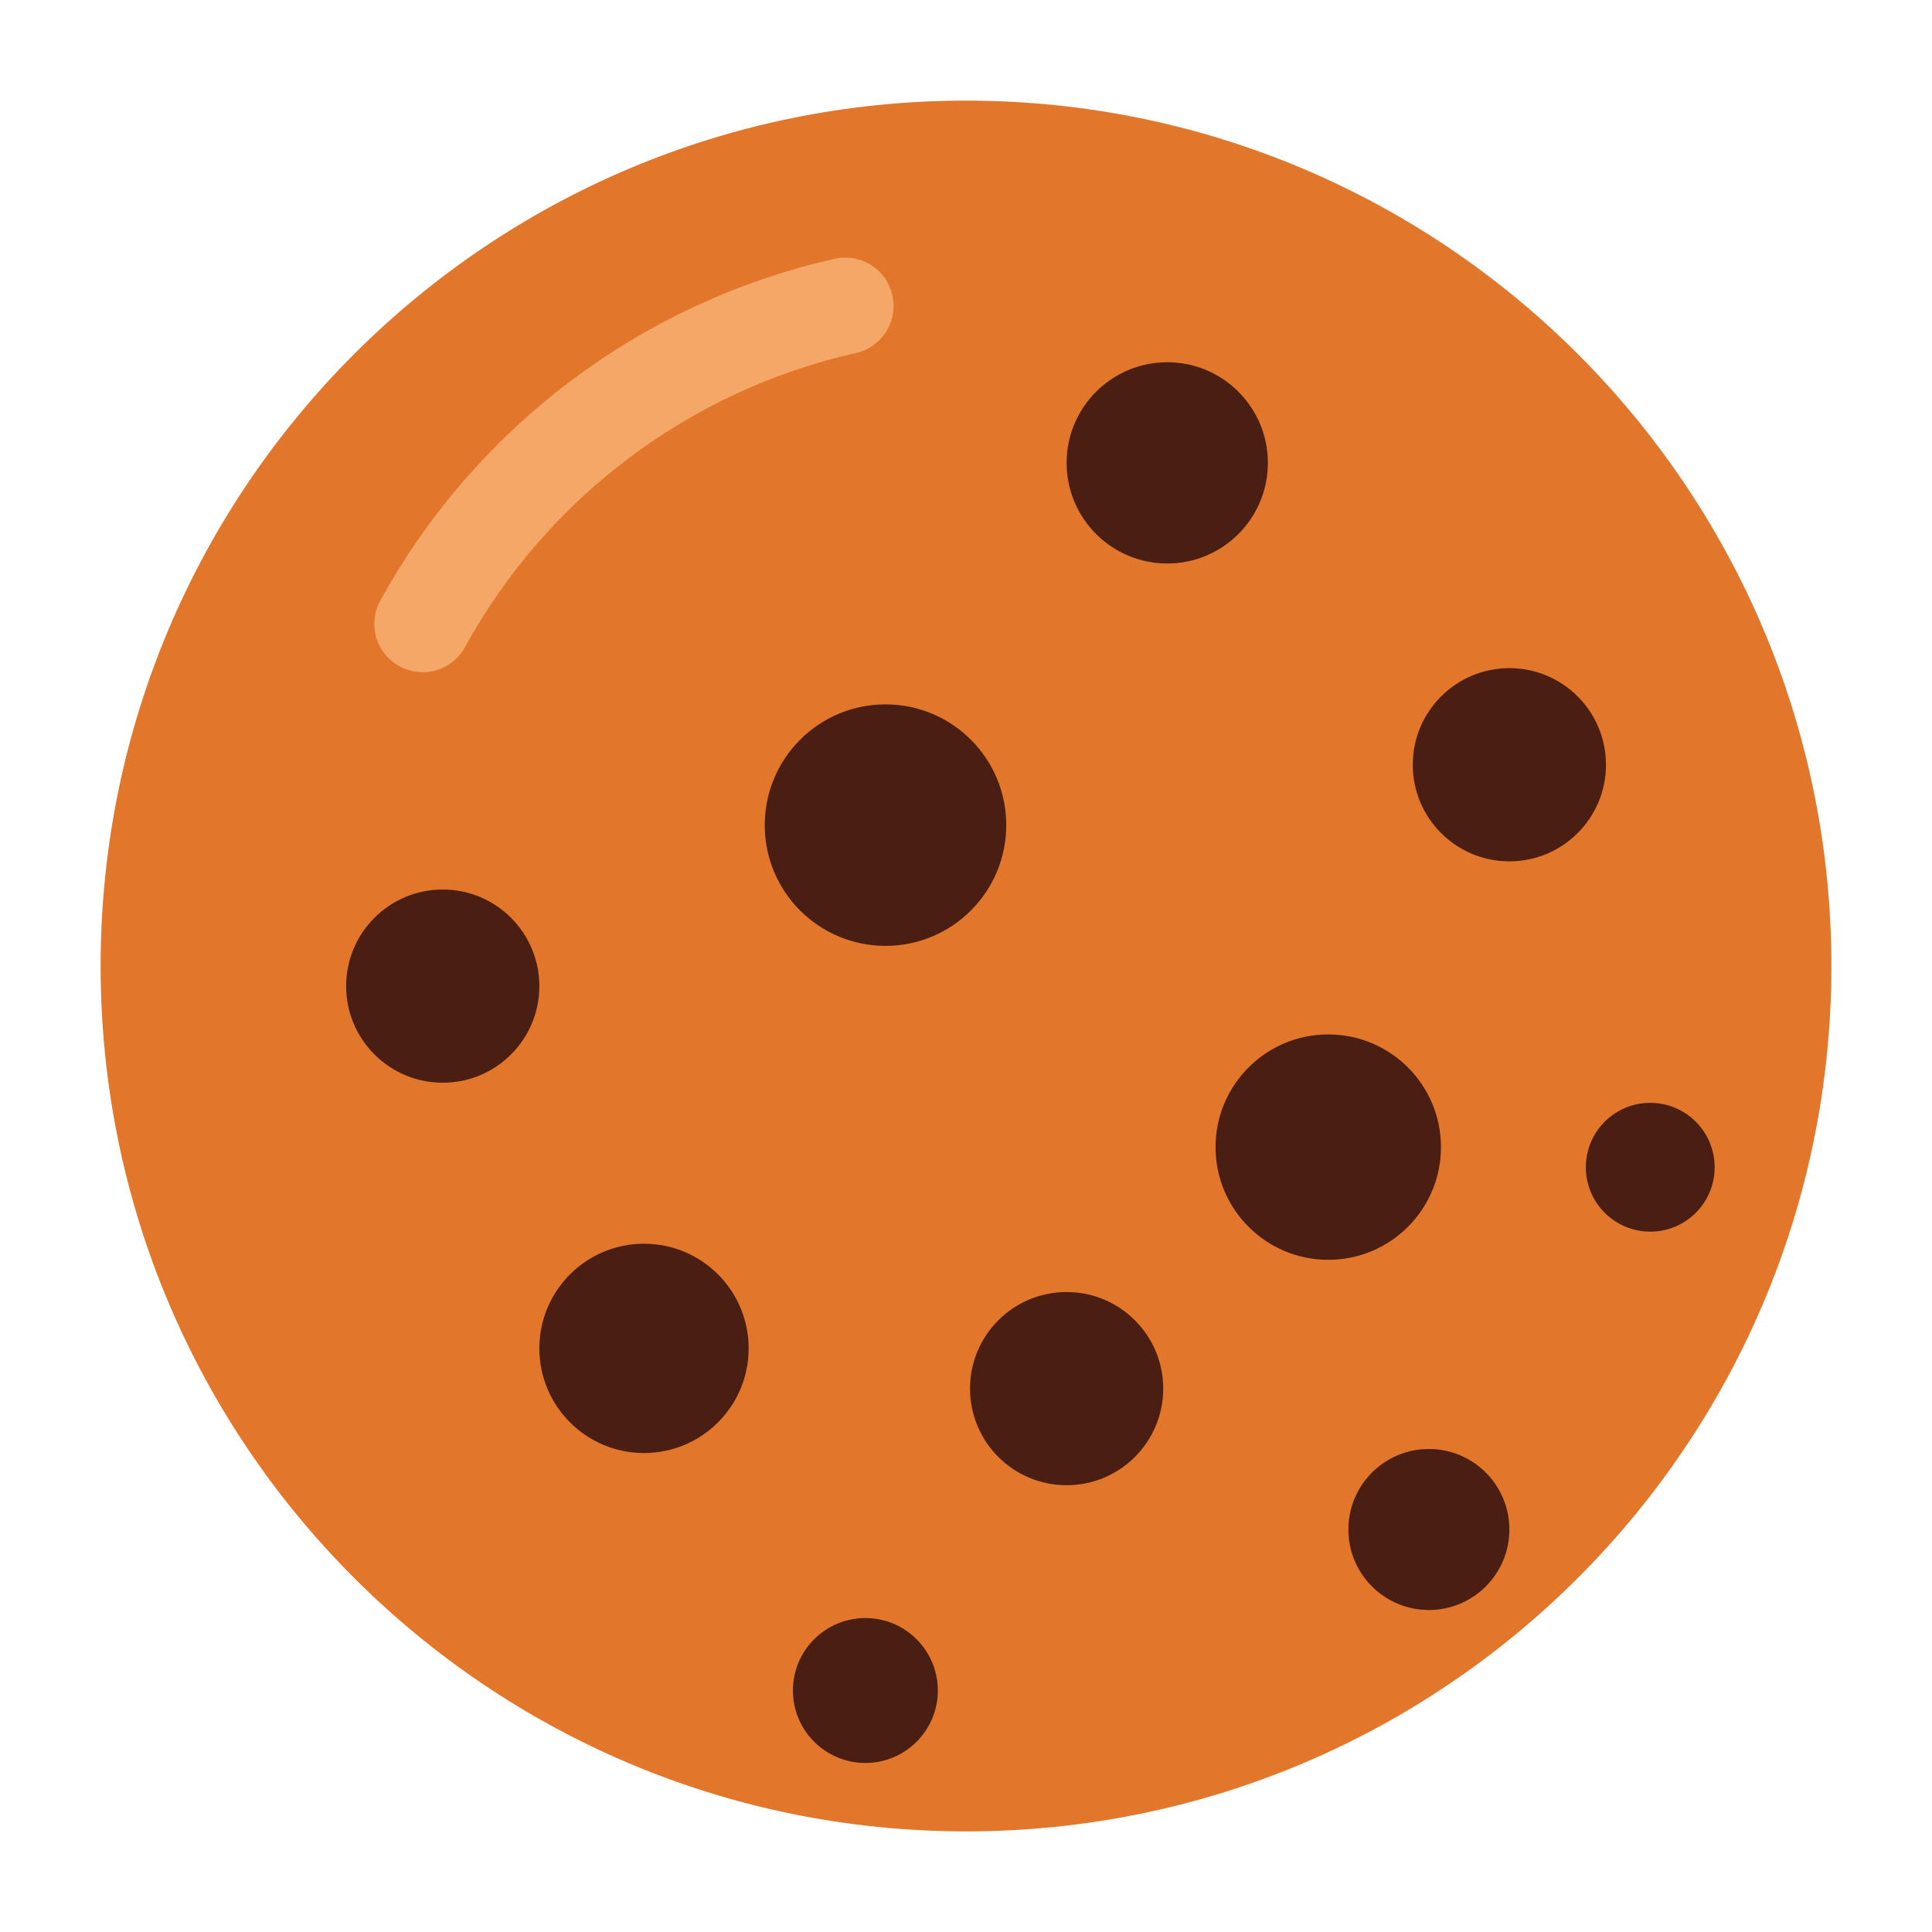
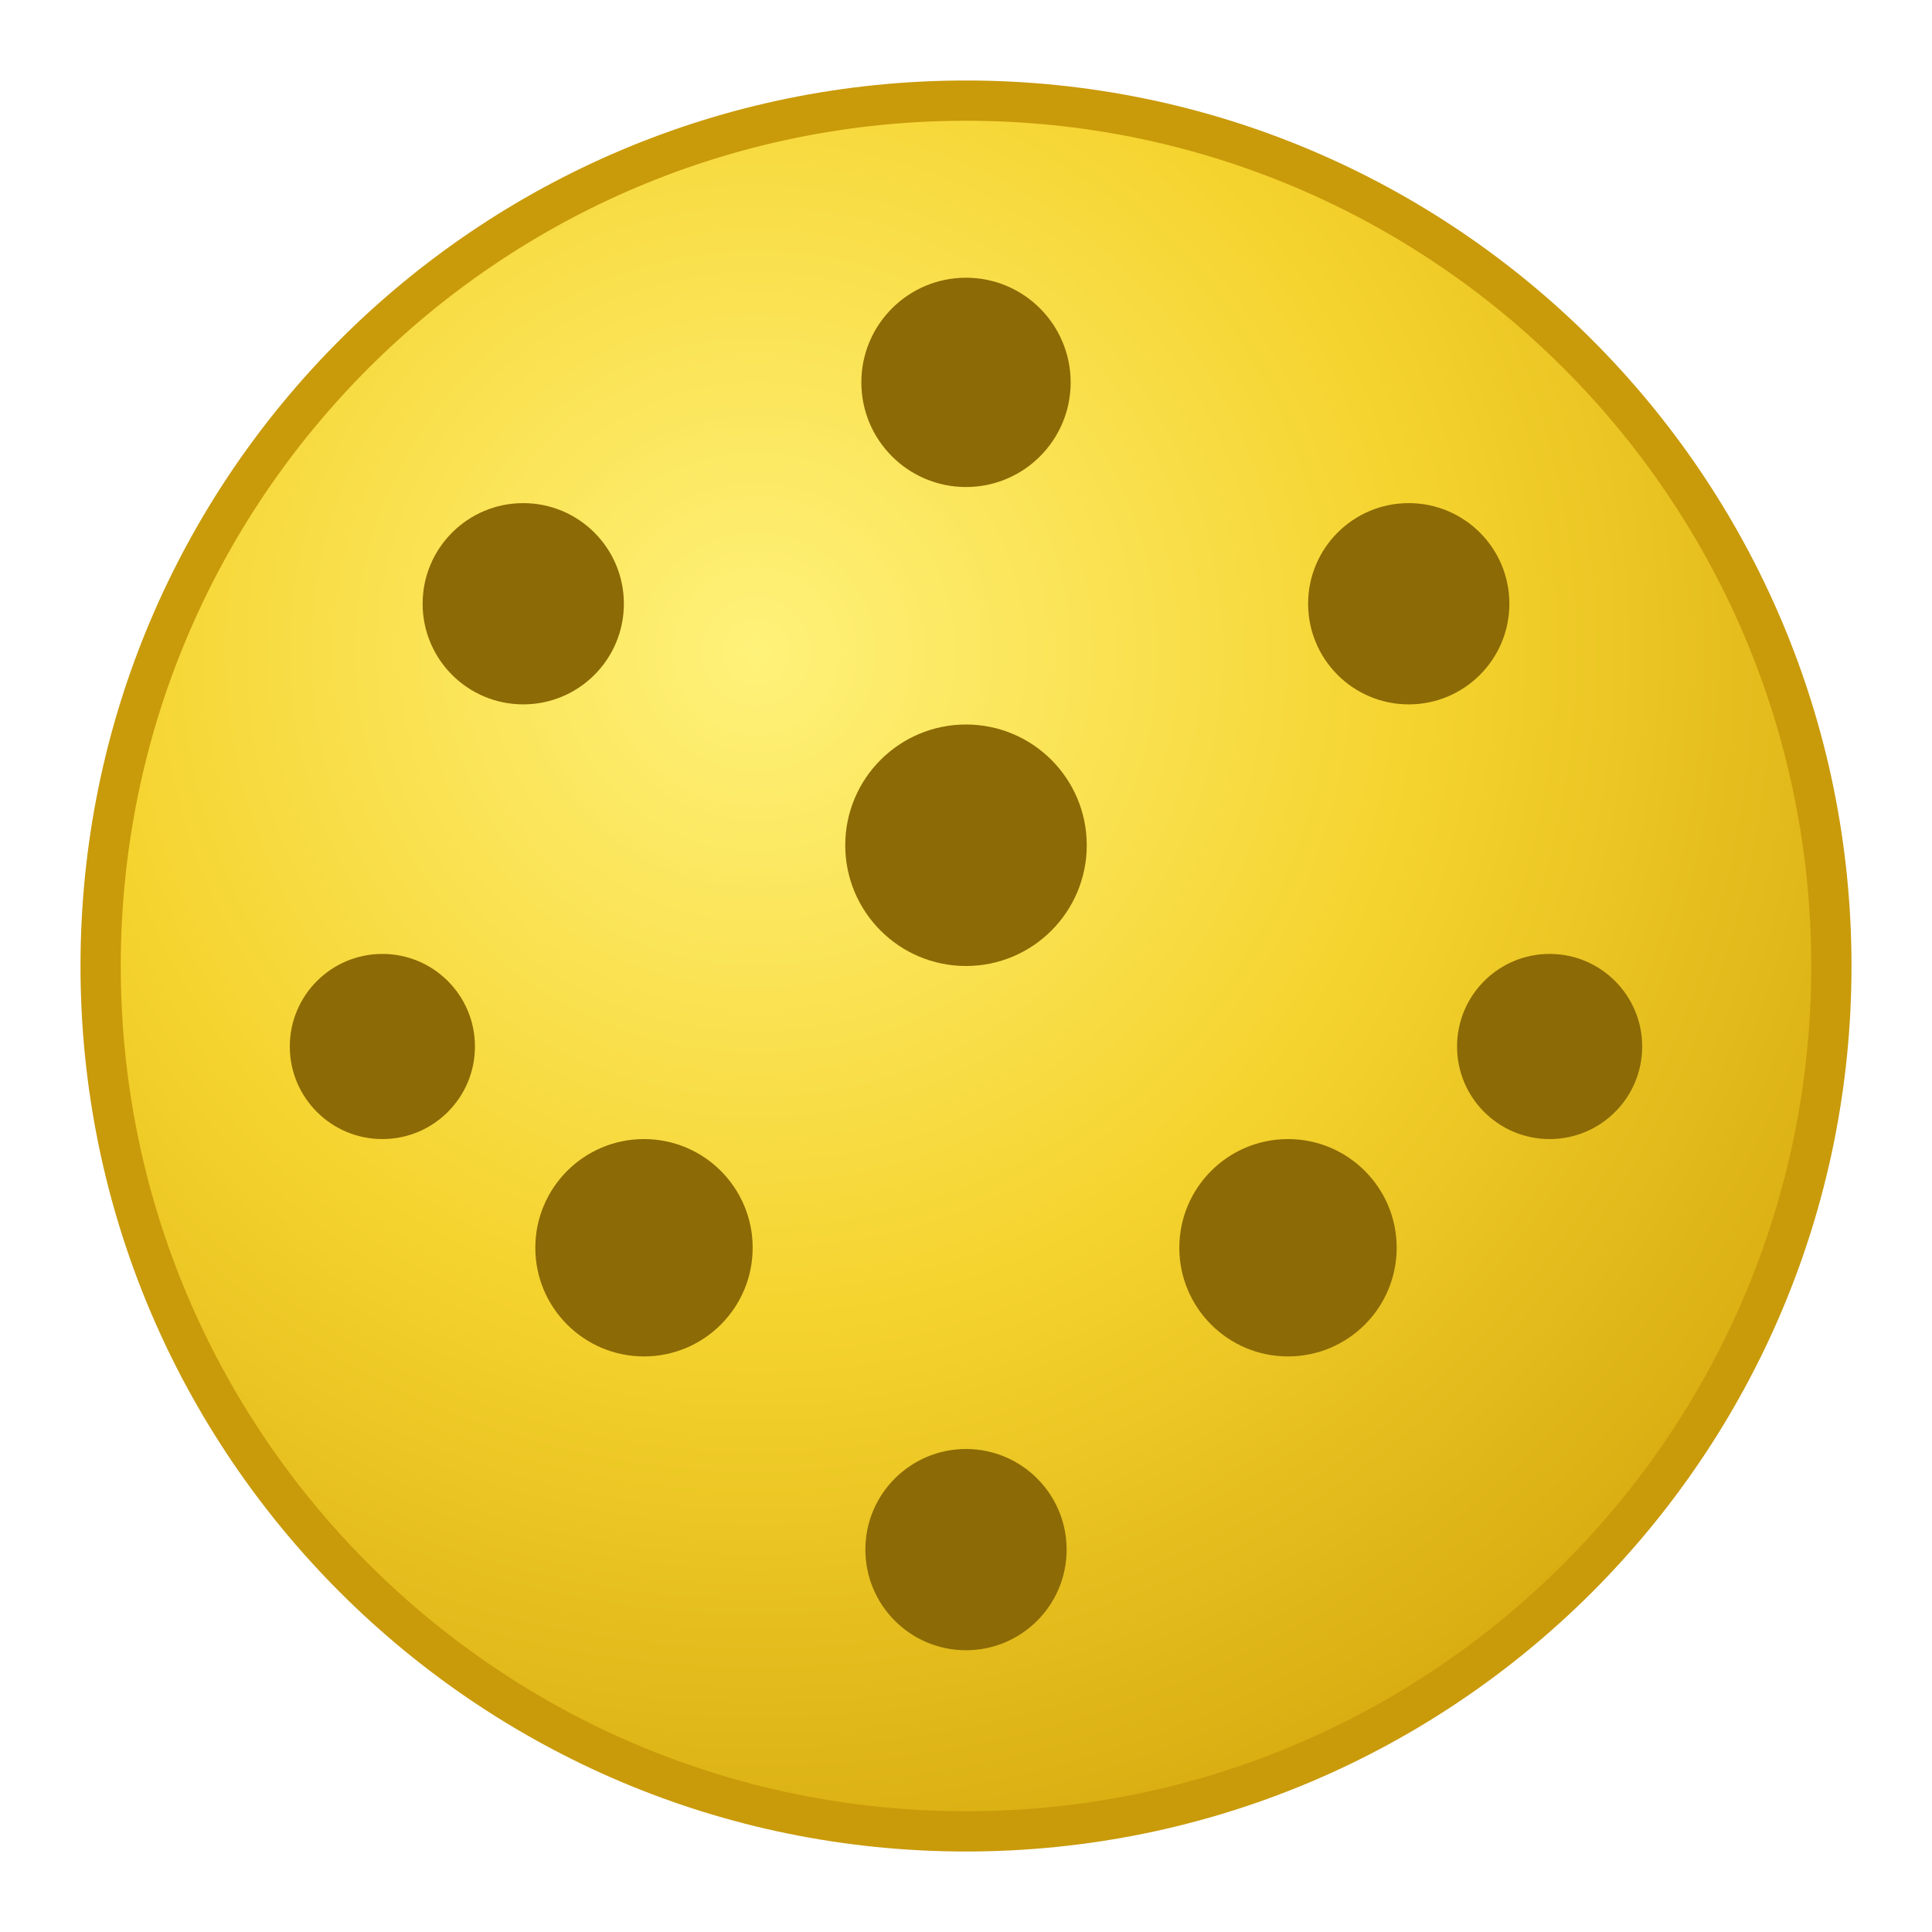
<svg xmlns="http://www.w3.org/2000/svg" viewBox="0 0 48 48" role="img" aria-label="pickleball">
-   <circle cx="24" cy="24" r="21.5" fill="#E2772B" />
-   <path d="M10.5 15.5 A16 16 0 0 1 21 7.6" fill="none" stroke="#F4A766" stroke-width="2.4" stroke-linecap="round" />
-   <g fill="#4A1E12">
-     <circle cx="29" cy="11.5" r="2.5" />
-     <circle cx="37.5" cy="19" r="2.4" />
-     <circle cx="11" cy="24.5" r="2.4" />
-     <circle cx="22" cy="20.5" r="3" />
-     <circle cx="33" cy="28.5" r="2.8" />
-     <circle cx="16" cy="33.5" r="2.6" />
-     <circle cx="26.5" cy="34.5" r="2.4" />
-     <circle cx="35.5" cy="38" r="2" />
-     <circle cx="21.5" cy="42" r="1.8" />
-     <circle cx="41" cy="29" r="1.6" />
+   <defs>
+     <radialGradient id="pbBall" cx="38%" cy="32%" r="70%">
+       <stop offset="0" stop-color="#FFF27A" />
+       <stop offset="0.55" stop-color="#F5D32E" />
+       <stop offset="1" stop-color="#D9AE12" />
+     </radialGradient>
+   </defs>
+   <circle cx="24" cy="24" r="21.5" fill="url(#pbBall)" />
+   <g fill="#8C6A06">
+     <circle cx="24" cy="9.5" r="2.6" />
+     <circle cx="13" cy="15" r="2.5" />
+     <circle cx="35" cy="15" r="2.5" />
+     <circle cx="24" cy="21" r="3" />
+     <circle cx="9.5" cy="26" r="2.3" />
+     <circle cx="38.5" cy="26" r="2.3" />
+     <circle cx="16" cy="31" r="2.7" />
+     <circle cx="32" cy="31" r="2.7" />
+     <circle cx="24" cy="38.5" r="2.5" />
  </g>
+   <circle cx="24" cy="24" r="21.5" fill="none" stroke="#C99A0A" stroke-width="1" />
</svg>
